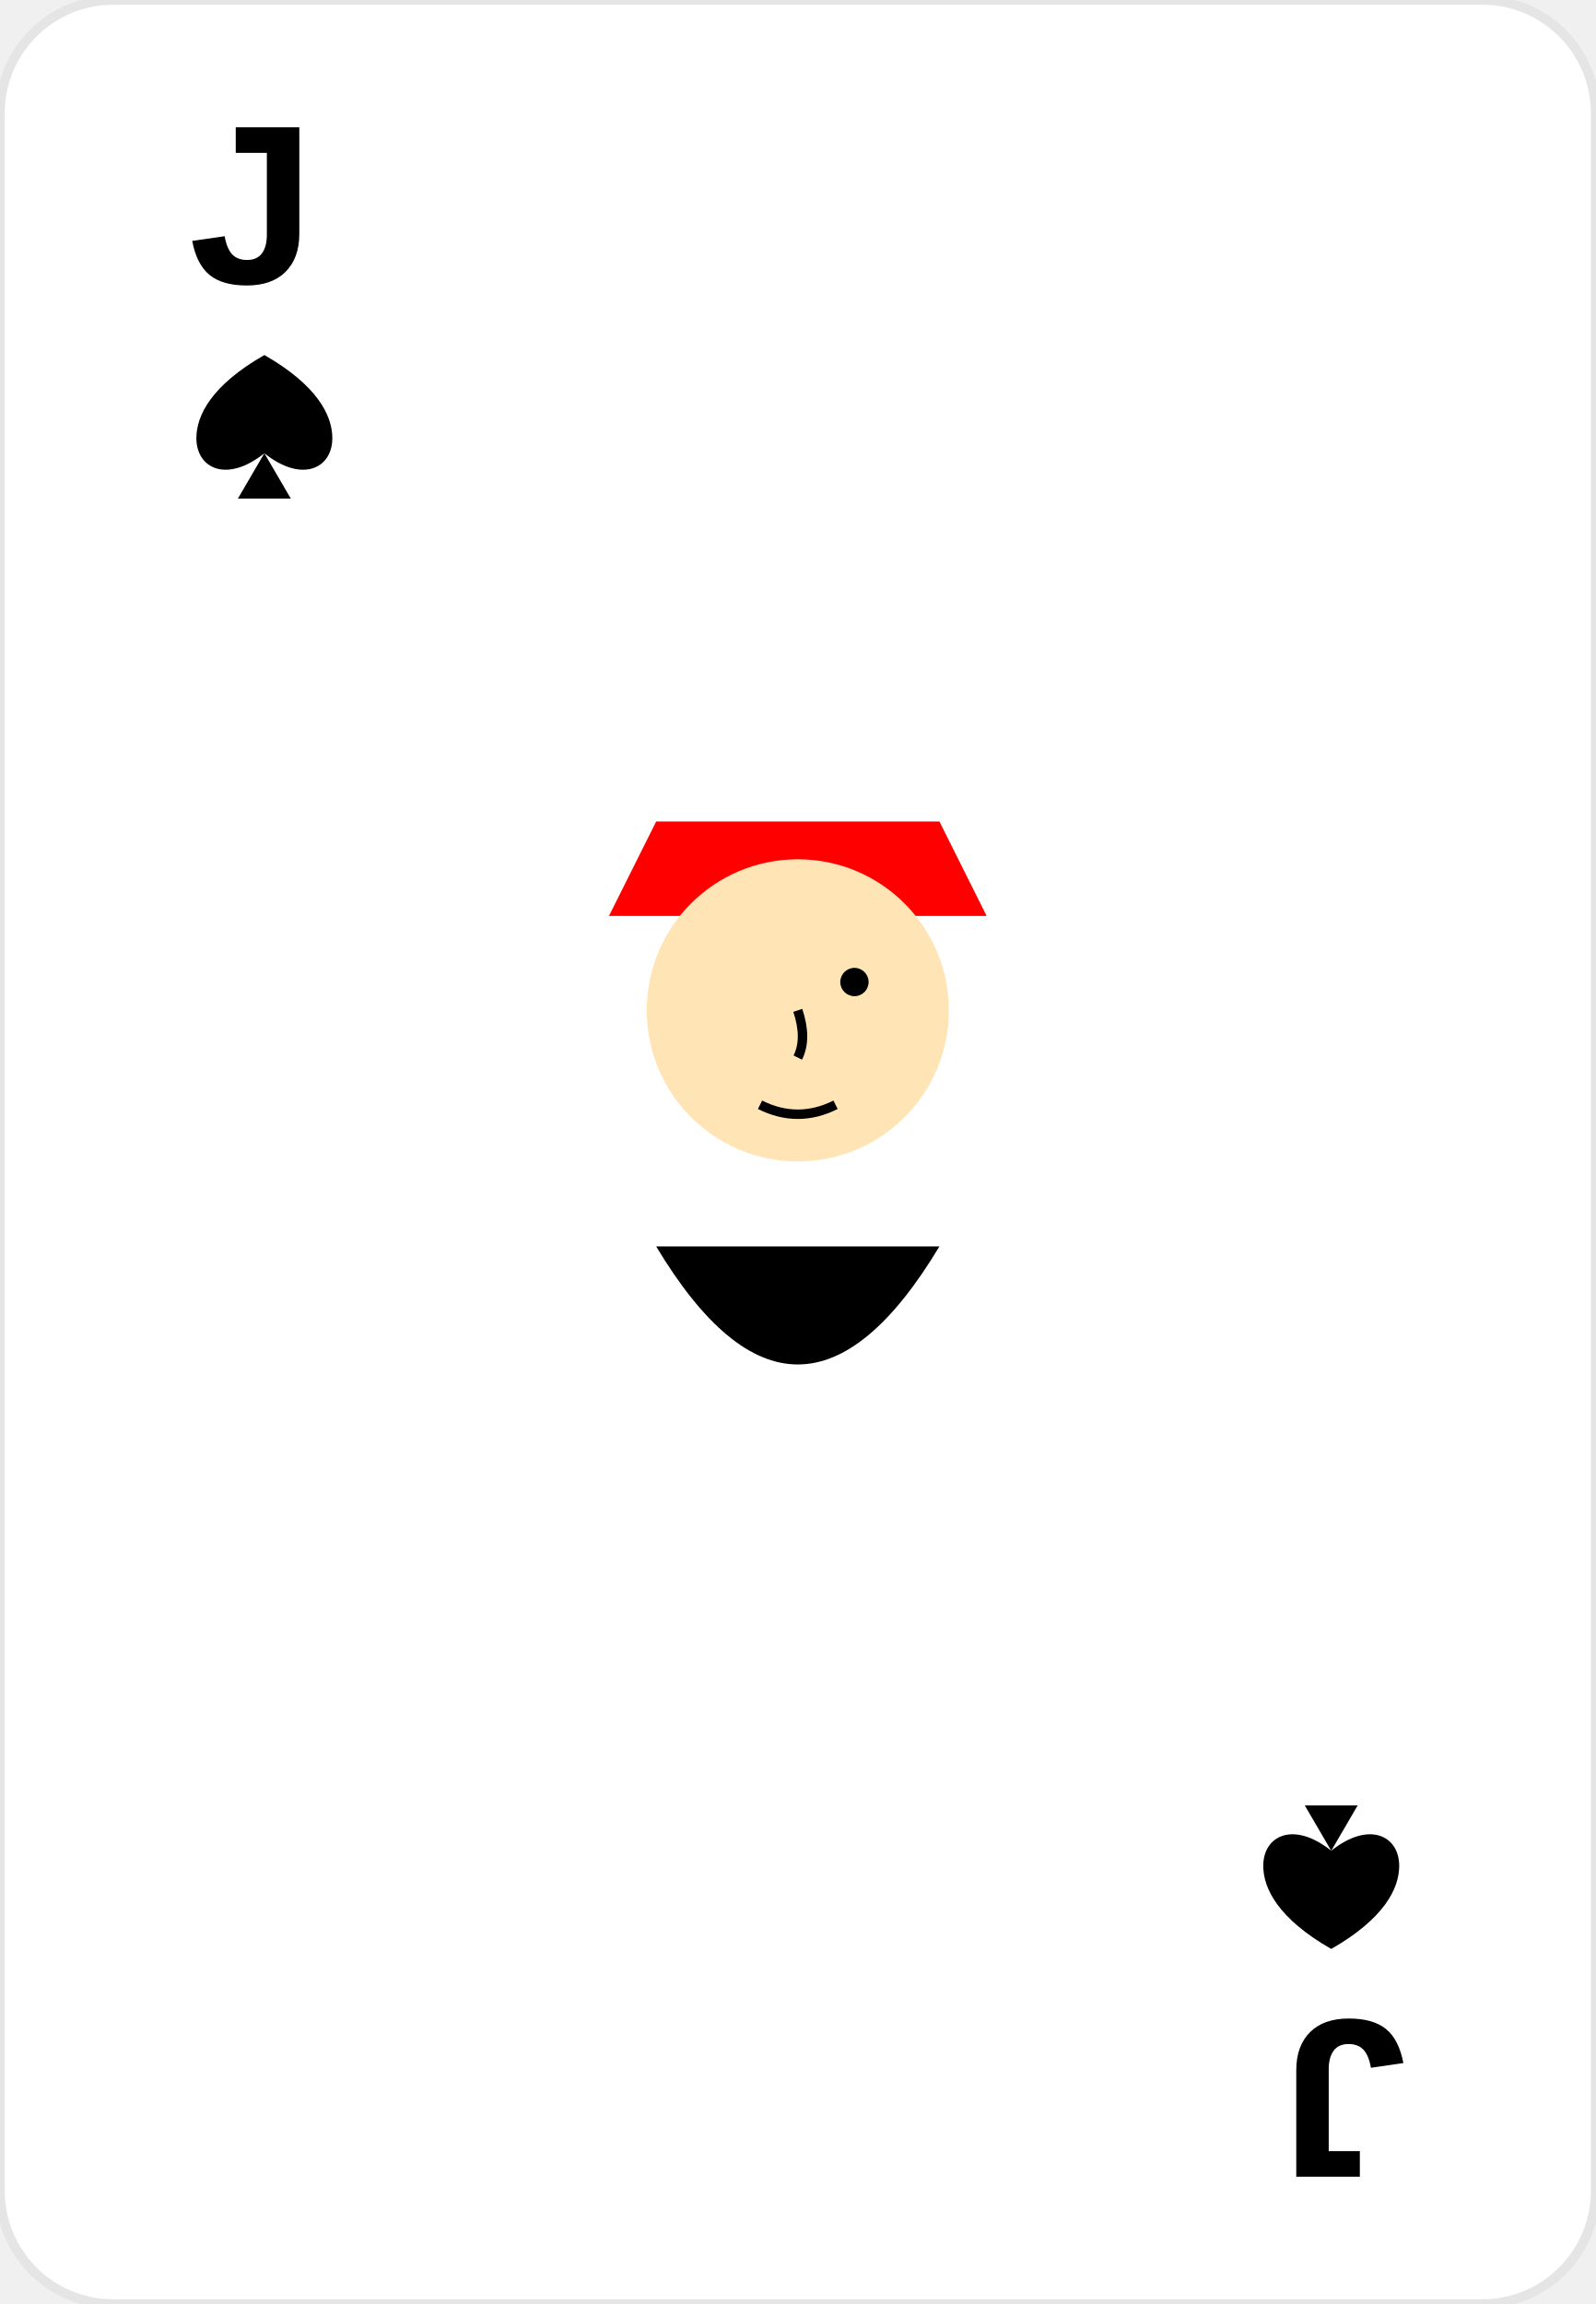
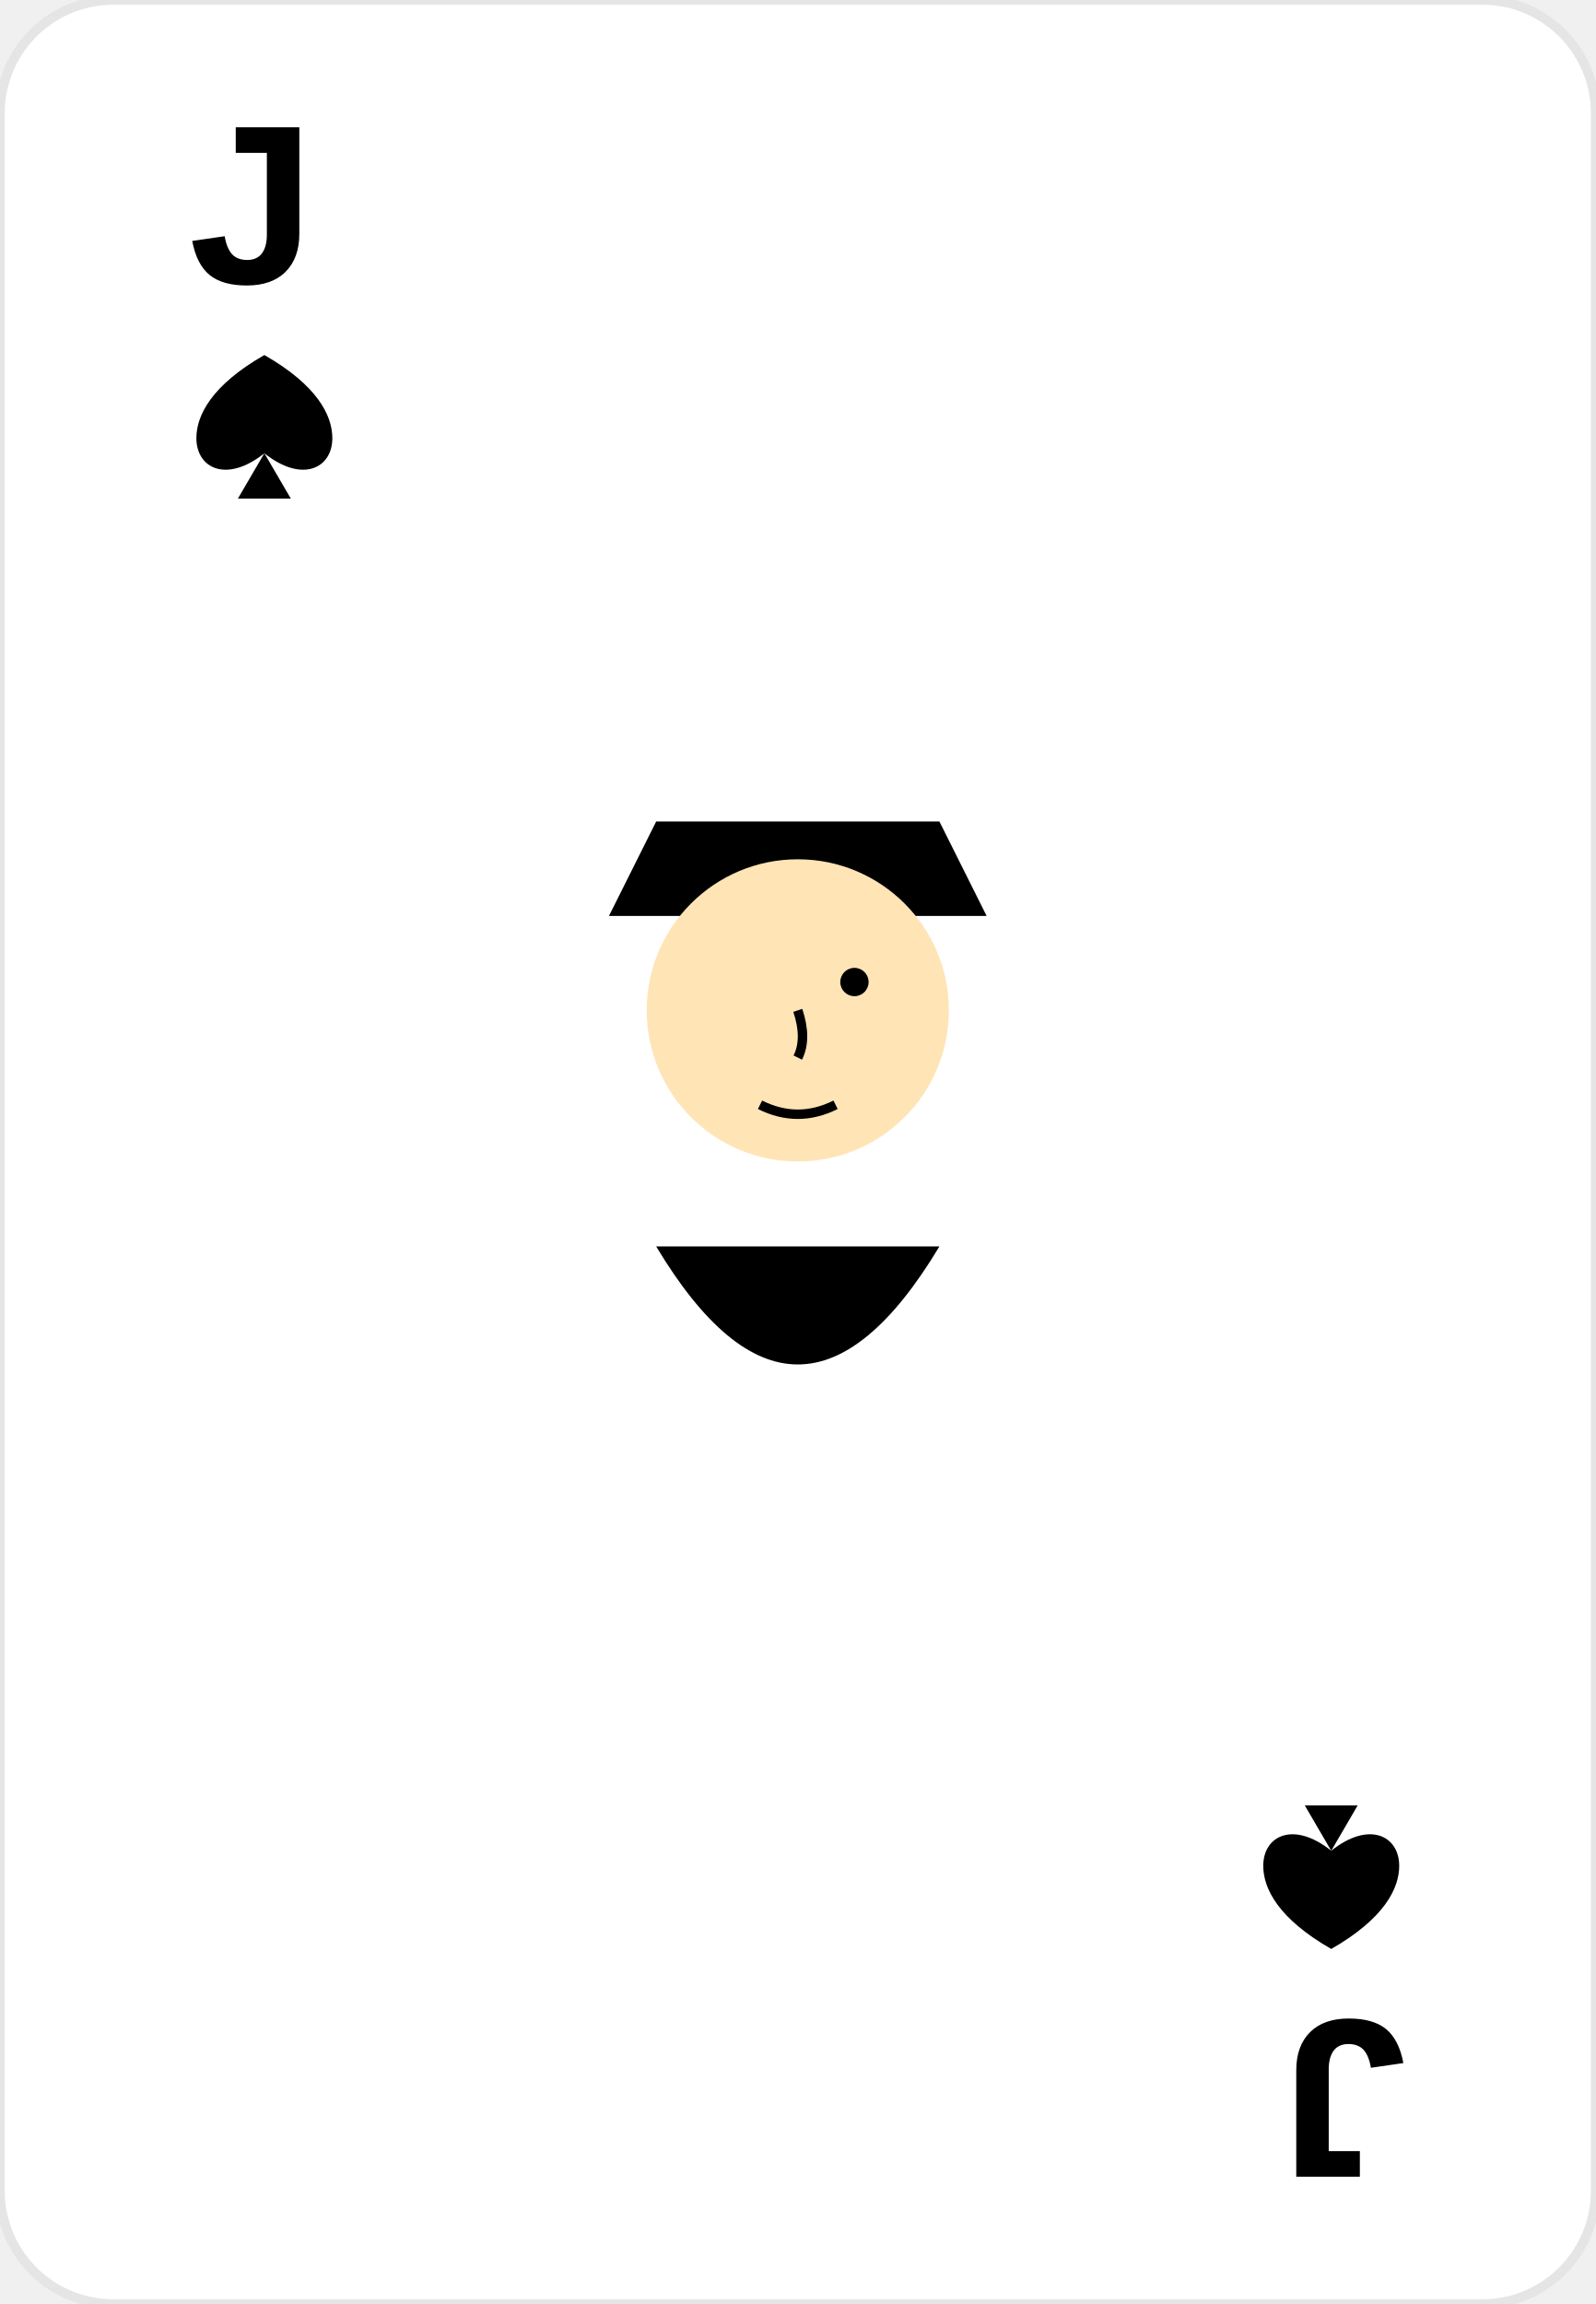
<svg xmlns="http://www.w3.org/2000/svg" width="169" height="244" viewBox="0 0 169 244" fill="none">
  <rect width="169" height="244" rx="12" fill="white" stroke="#E5E5E5" />
  <g transform="translate(20, 30)">
    <text font-family="Arial" font-size="24" font-weight="bold" fill="#000000">J</text>
    <g transform="translate(8, 14) scale(0.8)">
      <path d="M0,-8         C-7,-4 -9,0 -9,3         C-9,7 -5,9 0,5         C5,9 9,7 9,3         C9,0 7,-4 0,-8Z         M0,5         L-3.5,11         L3.5,11         Z" fill="black" />
    </g>
  </g>
  <g transform="translate(149, 214) rotate(180)">
    <text font-family="Arial" font-size="24" font-weight="bold" fill="#000000">J</text>
    <g transform="translate(8, 14) scale(0.8)">
      <path d="M0,-8         C-7,-4 -9,0 -9,3         C-9,7 -5,9 0,5         C5,9 9,7 9,3         C9,0 7,-4 0,-8Z         M0,5         L-3.5,11         L3.5,11         Z" fill="black" />
    </g>
  </g>
  <g transform="translate(84.5, 122)">
-     <path d="M-15 -35 L15 -35 L20 -25 L-20 -25 Z" fill="#FF0000" />
+     <path d="M-15 -35 L15 -35 L20 -25 L-20 -25 Z" fill="#000000" />
    <circle cx="0" cy="-15" r="16" fill="#FFE4B5" />
    <circle cx="6" cy="-18" r="1.5" fill="#000000" />
    <path d="M0 -15 Q1 -12 0 -10" stroke="#000000" fill="none" />
    <path d="M-4 -5 Q0 -3 4 -5" stroke="#000000" fill="none" />
    <path d="M-15 10 Q0 35 15 10" fill="#000000" />
  </g>
</svg>
